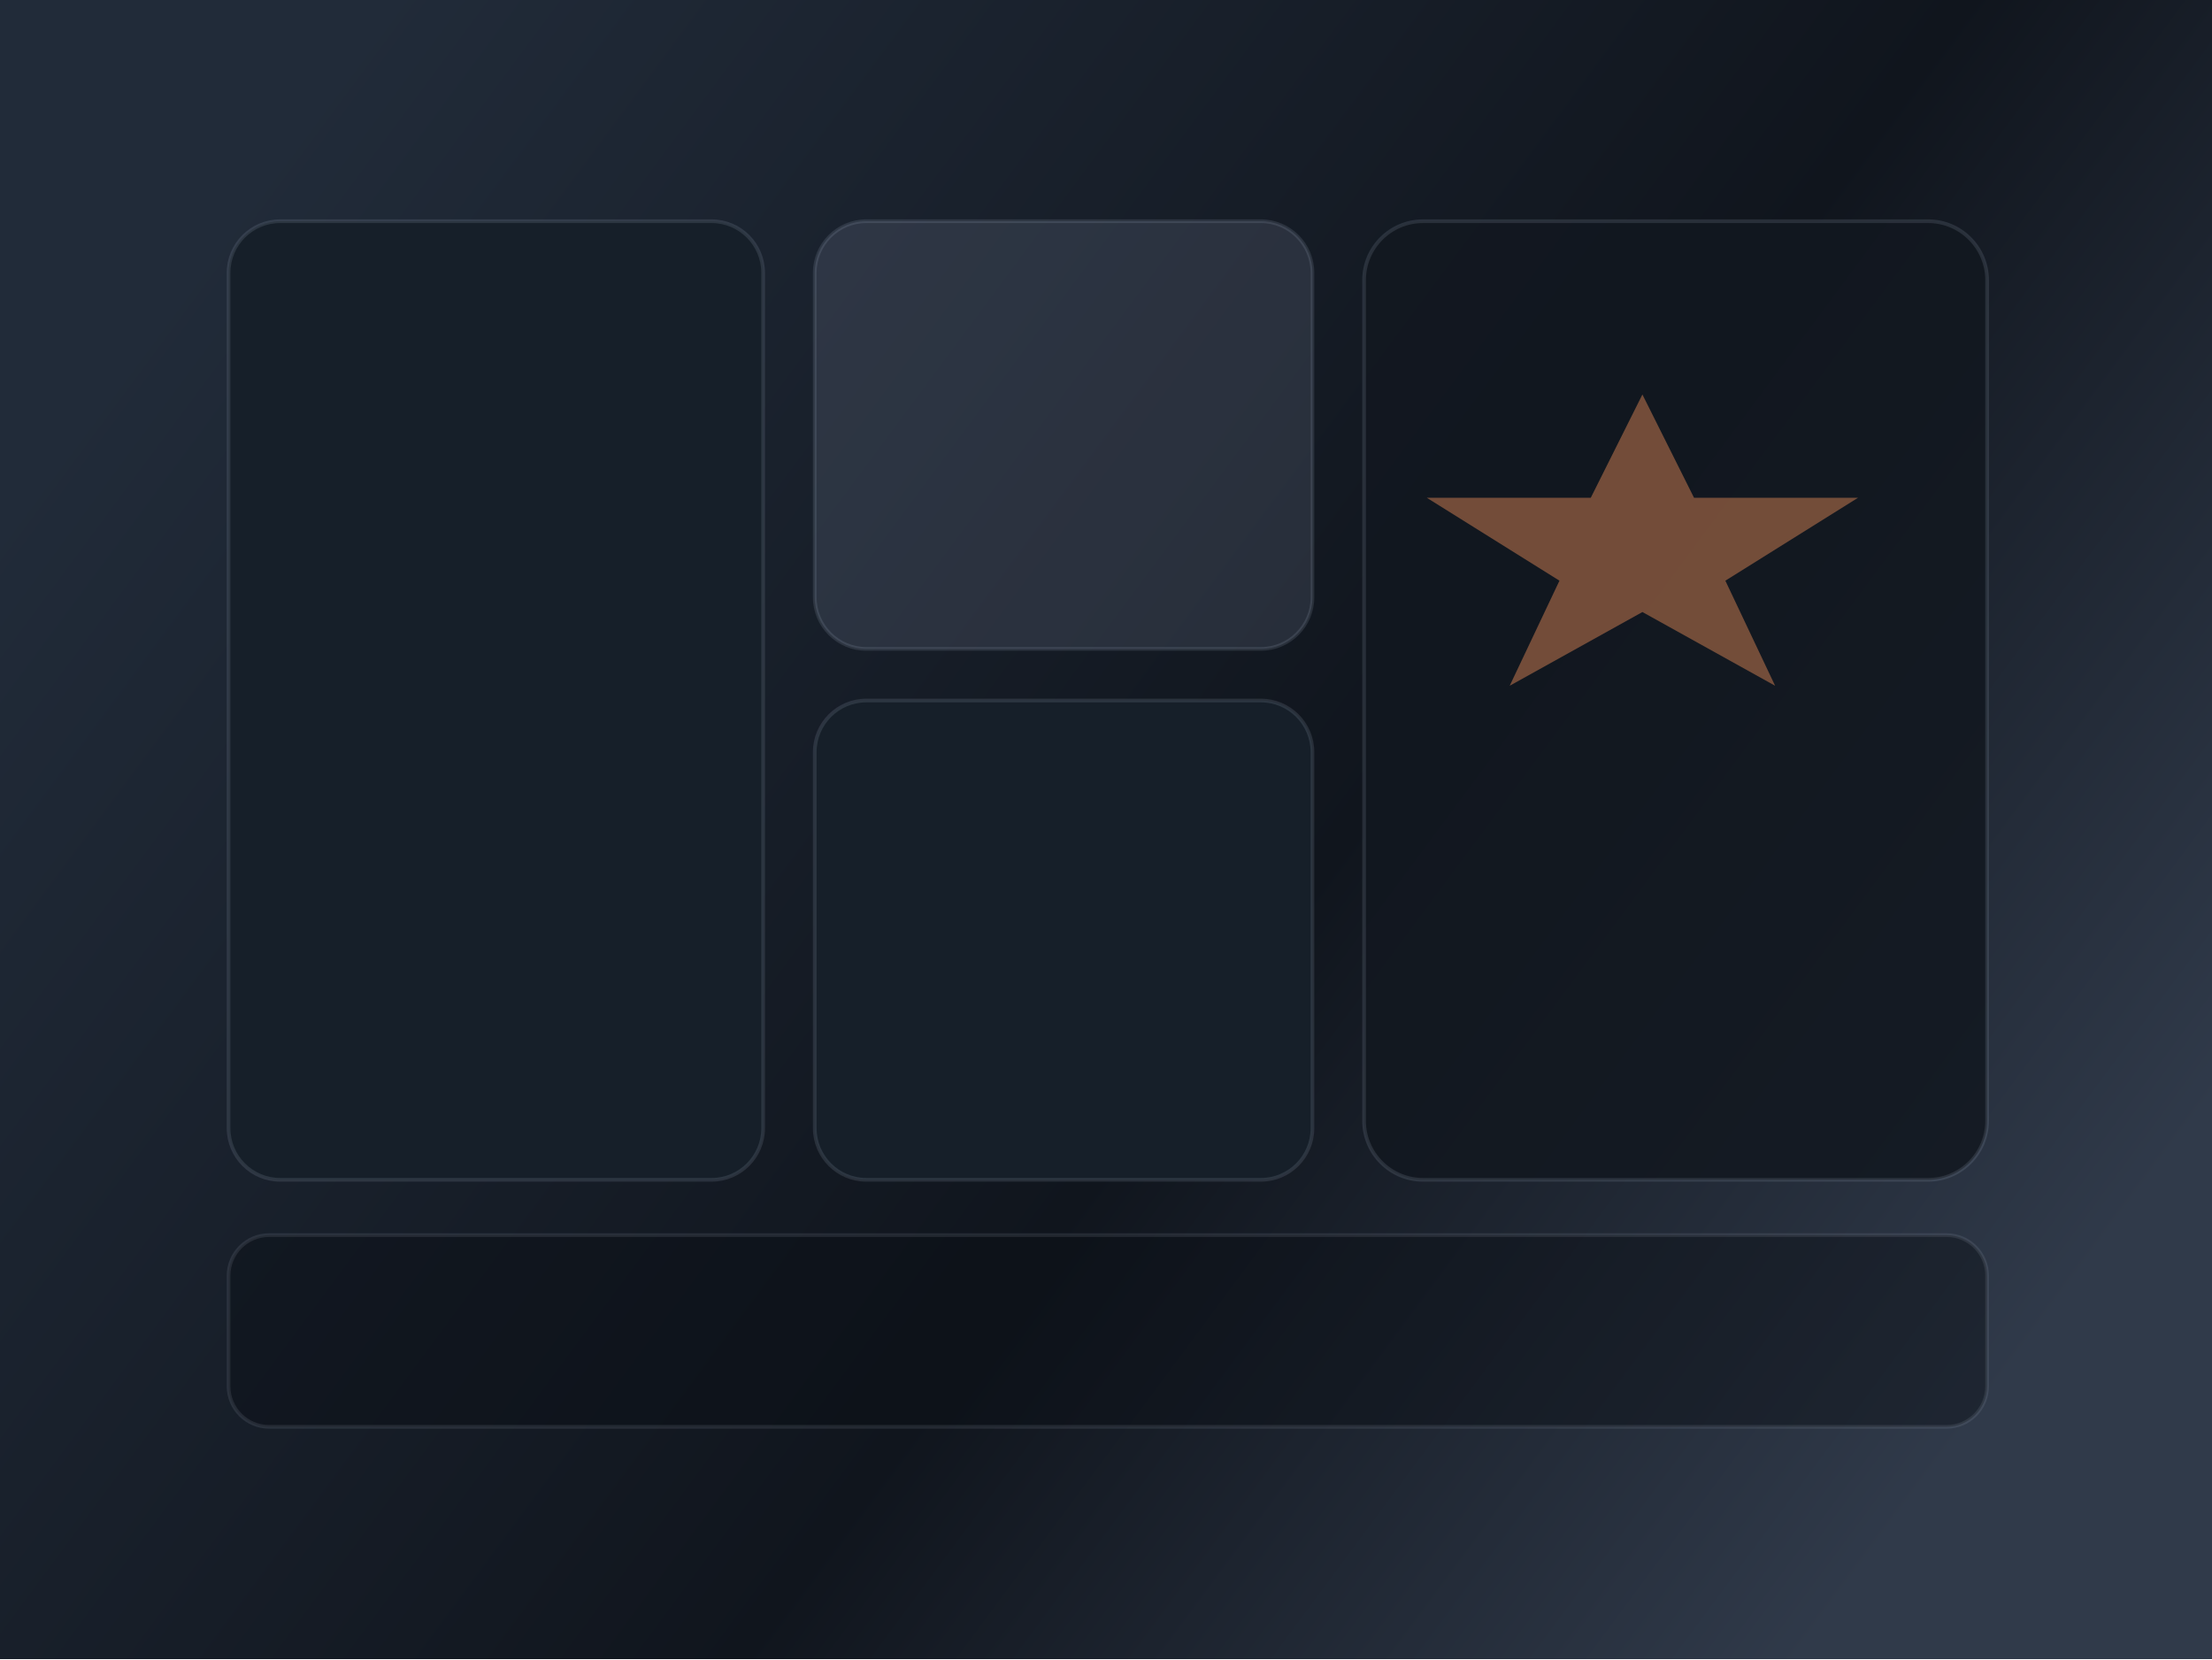
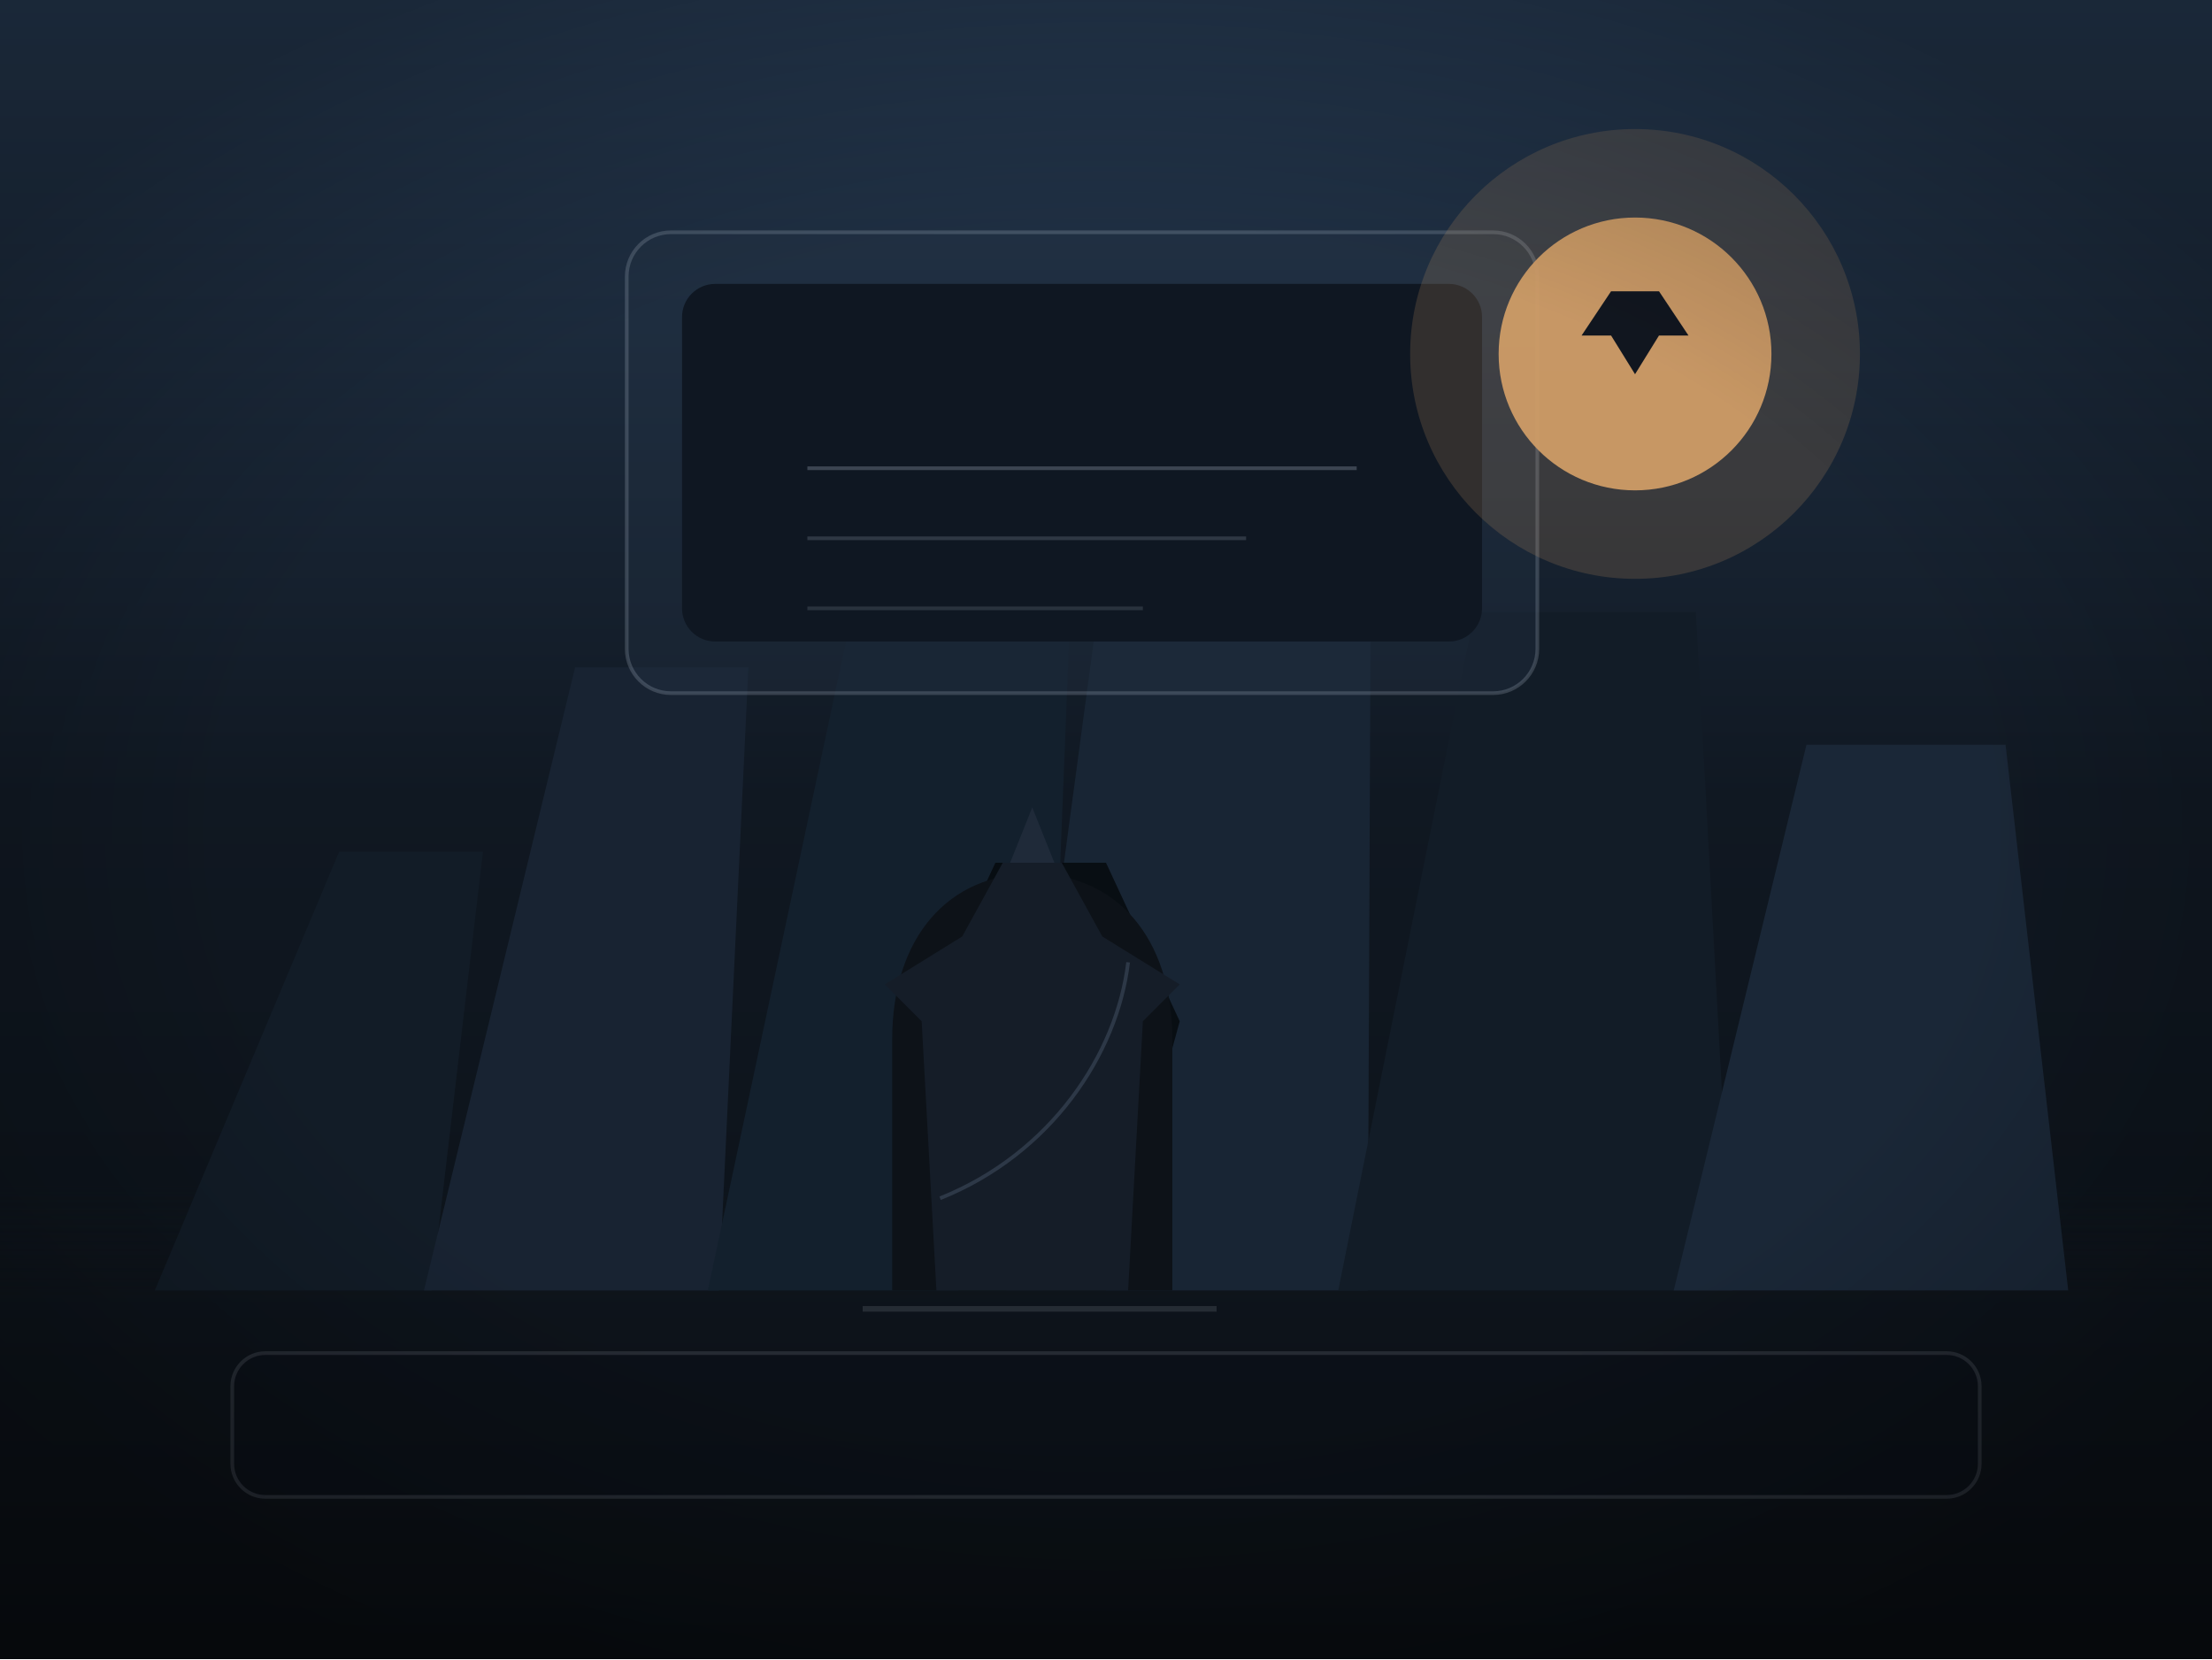
<svg xmlns="http://www.w3.org/2000/svg" width="1200" height="900" viewBox="0 0 1200 900" fill="none">
-   <rect width="1200" height="900" fill="#10151D" />
-   <rect width="1200" height="900" fill="url(#paint0_linear)" />
-   <rect x="124" y="120" width="290" height="520" rx="28" fill="#161F29" stroke="#B8C4D6" stroke-opacity="0.14" stroke-width="2" />
-   <rect x="442" y="120" width="270" height="232" rx="28" fill="#7E8BA1" fill-opacity="0.2" stroke="#B8C4D6" stroke-opacity="0.14" stroke-width="2" />
-   <rect x="442" y="380" width="270" height="260" rx="28" fill="#161F29" stroke="#B8C4D6" stroke-opacity="0.14" stroke-width="2" />
-   <rect x="740" y="120" width="338" height="520" rx="32" fill="#121820" fill-opacity="0.86" stroke="#B8C4D6" stroke-opacity="0.14" stroke-width="2" />
-   <path d="M891 214L919 270H1008L936 315L963 372L891 332L819 372L846 315L774 270H863L891 214Z" fill="#C2794F" fill-opacity="0.55" />
-   <rect x="124" y="670" width="954" height="104" rx="22" fill="#0A0F16" fill-opacity="0.45" stroke="#B8C4D6" stroke-opacity="0.12" stroke-width="2" />
+   <rect width="1200" height="900" fill="#0E141B" />
+   <rect width="1200" height="900" fill="url(#bg)" />
+   <rect y="640" width="1200" height="260" fill="url(#street)" />
+   <path d="M84 700L184 462H262L234 700H84Z" fill="#121C27" />
+   <path d="M230 700L312 362H406L390 700H230Z" fill="#182332" />
+   <path d="M384 700L470 296H582L566 700H384Z" fill="#13202D" />
+   <path d="M546 700L610 224H744L742 700H546Z" fill="#182534" />
+   <path d="M726 700L800 332H920L940 700H726Z" fill="#121C27" />
+   <path d="M908 700L980 404H1088L1122 700H908Z" fill="#1A2737" />
+   <rect x="340" y="126" width="494" height="250" rx="24" fill="#243346" fill-opacity="0.34" stroke="#DCE7F4" stroke-opacity="0.18" stroke-width="2" />
+   <rect x="370" y="154" width="434" height="194" rx="18" fill="#0F1722" />
+   <path d="M438 254H736" stroke="#C9D7E8" stroke-opacity="0.24" stroke-width="2" />
+   <path d="M438 292H676" stroke="#C9D7E8" stroke-opacity="0.17" stroke-width="2" />
+   <path d="M438 330H620" stroke="#C9D7E8" stroke-opacity="0.14" stroke-width="2" />
+   <circle cx="887" cy="192" r="74" fill="#D3A068" fill-opacity="0.92" />
+   <circle cx="887" cy="192" r="122" fill="#D3A068" fill-opacity="0.18" />
+   <path d="M874 158L858 182H874L887 203L900 182H916L900 158H874Z" fill="#11161F" />
+   <path d="M600 468L640 554L600 700H520L500 554L540 468H600Z" fill="#06090D" fill-opacity="0.82" />
+   <path d="M468 710H660" stroke="#D8E1ED" stroke-opacity="0.12" stroke-width="3" />
+   <path d="M560 474C605 474 636 508 636 564V700H484V564C484 508 515 474 560 474Z" fill="#0D1218" />
+   <path d="M522 508L544 468H576L598 508L640 534L620 554L612 700H508L500 554L480 534L522 508Z" fill="#151D28" />
+   <path d="M548 468L560 438L572 468H548Z" fill="#1F2A39" />
+   <path d="M510 650C570 626 606 572 612 522" stroke="#55657A" stroke-opacity="0.38" stroke-width="2" />
+   <rect x="126" y="734" width="948" height="78" rx="18" fill="#0B1016" fill-opacity="0.42" stroke="#DCE7F4" stroke-opacity="0.12" stroke-width="2" />
+   <rect width="1200" height="900" fill="url(#vignette)" />
  <defs>
-     <linearGradient id="paint0_linear" x1="132" y1="100" x2="1060" y2="788" gradientUnits="userSpaceOnUse">
-       <stop stop-color="#212B39" />
-       <stop offset="0.6" stop-color="#10151D" />
-       <stop offset="1" stop-color="#303A4A" />
+     <linearGradient id="bg" x1="600" y1="0" x2="600" y2="900" gradientUnits="userSpaceOnUse">
+       <stop stop-color="#24374E" />
+       <stop offset="0.48" stop-color="#101822" />
+       <stop offset="1" stop-color="#0A0F14" />
    </linearGradient>
+     <linearGradient id="street" x1="600" y1="640" x2="600" y2="900" gradientUnits="userSpaceOnUse">
+       <stop stop-color="#10171F" stop-opacity="0" />
+       <stop offset="0.24" stop-color="#0E141B" stop-opacity="0.65" />
+       <stop offset="1" stop-color="#080C10" />
+     </linearGradient>
+     <radialGradient id="vignette" cx="0" cy="0" r="1" gradientUnits="userSpaceOnUse" gradientTransform="translate(600 450) rotate(90) scale(520 760)">
+       <stop offset="0.62" stop-color="#000000" stop-opacity="0" />
+       <stop offset="1" stop-color="#000000" stop-opacity="0.28" />
+     </radialGradient>
  </defs>
</svg>
